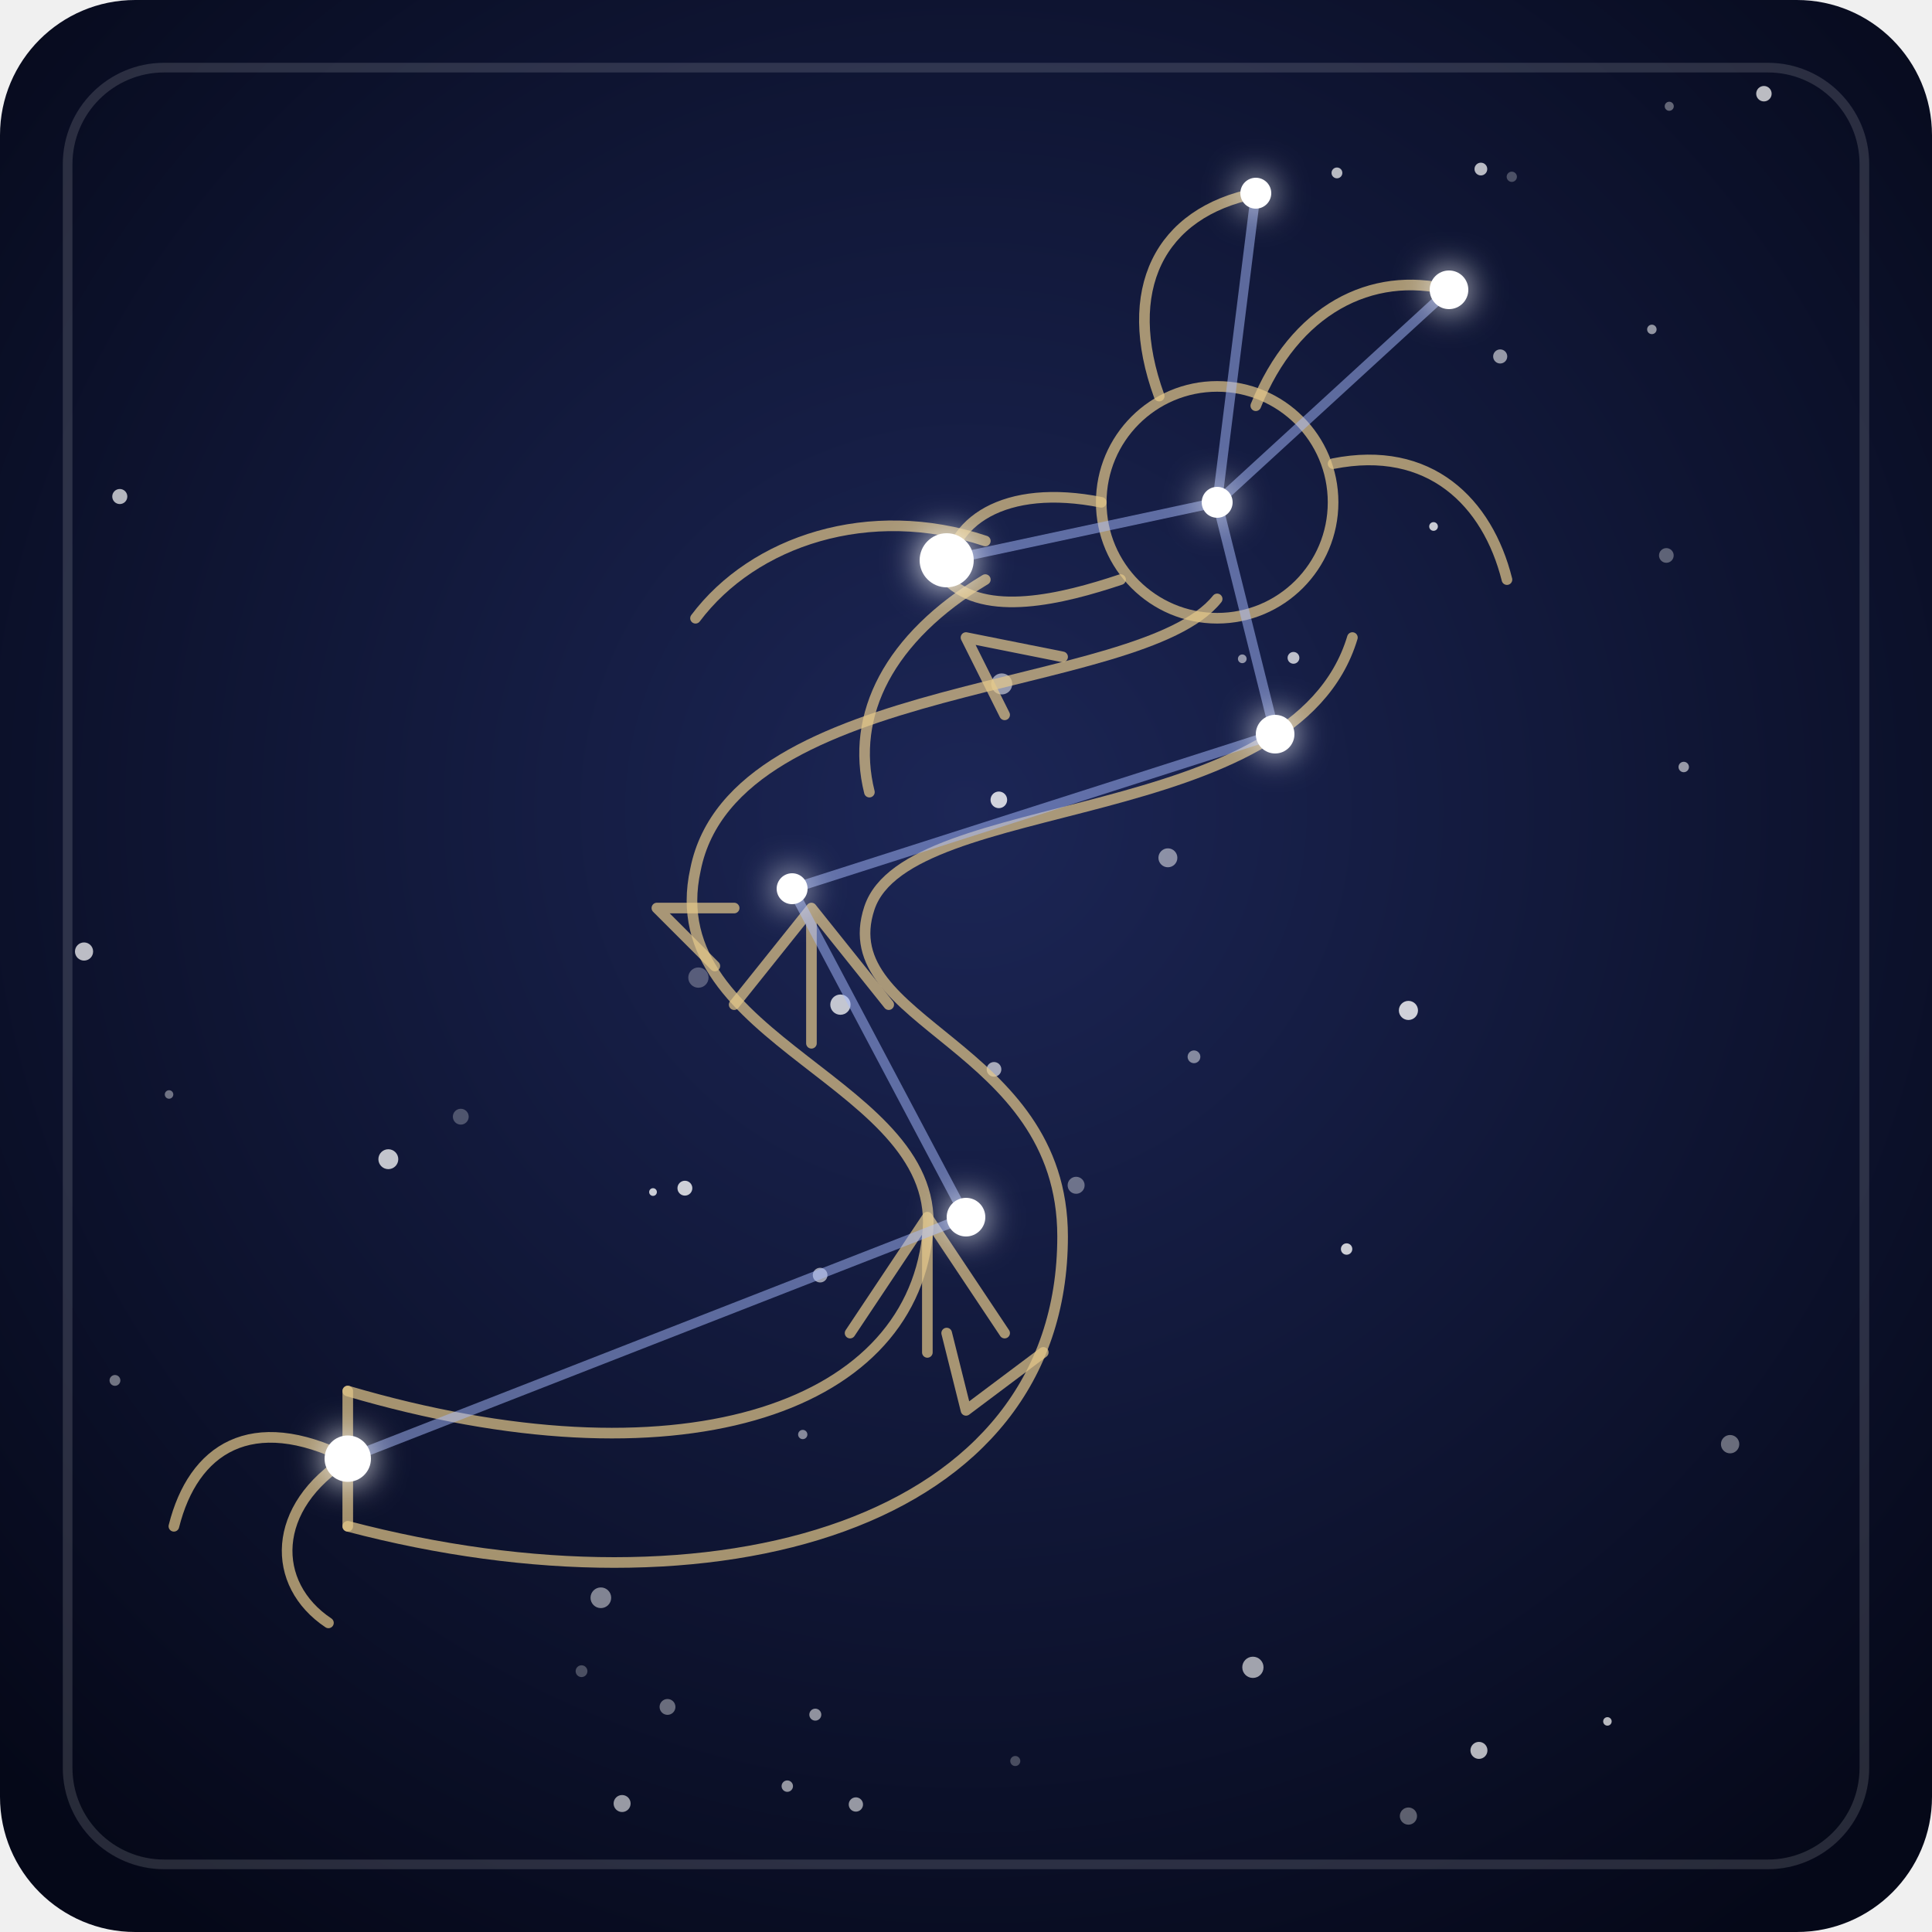
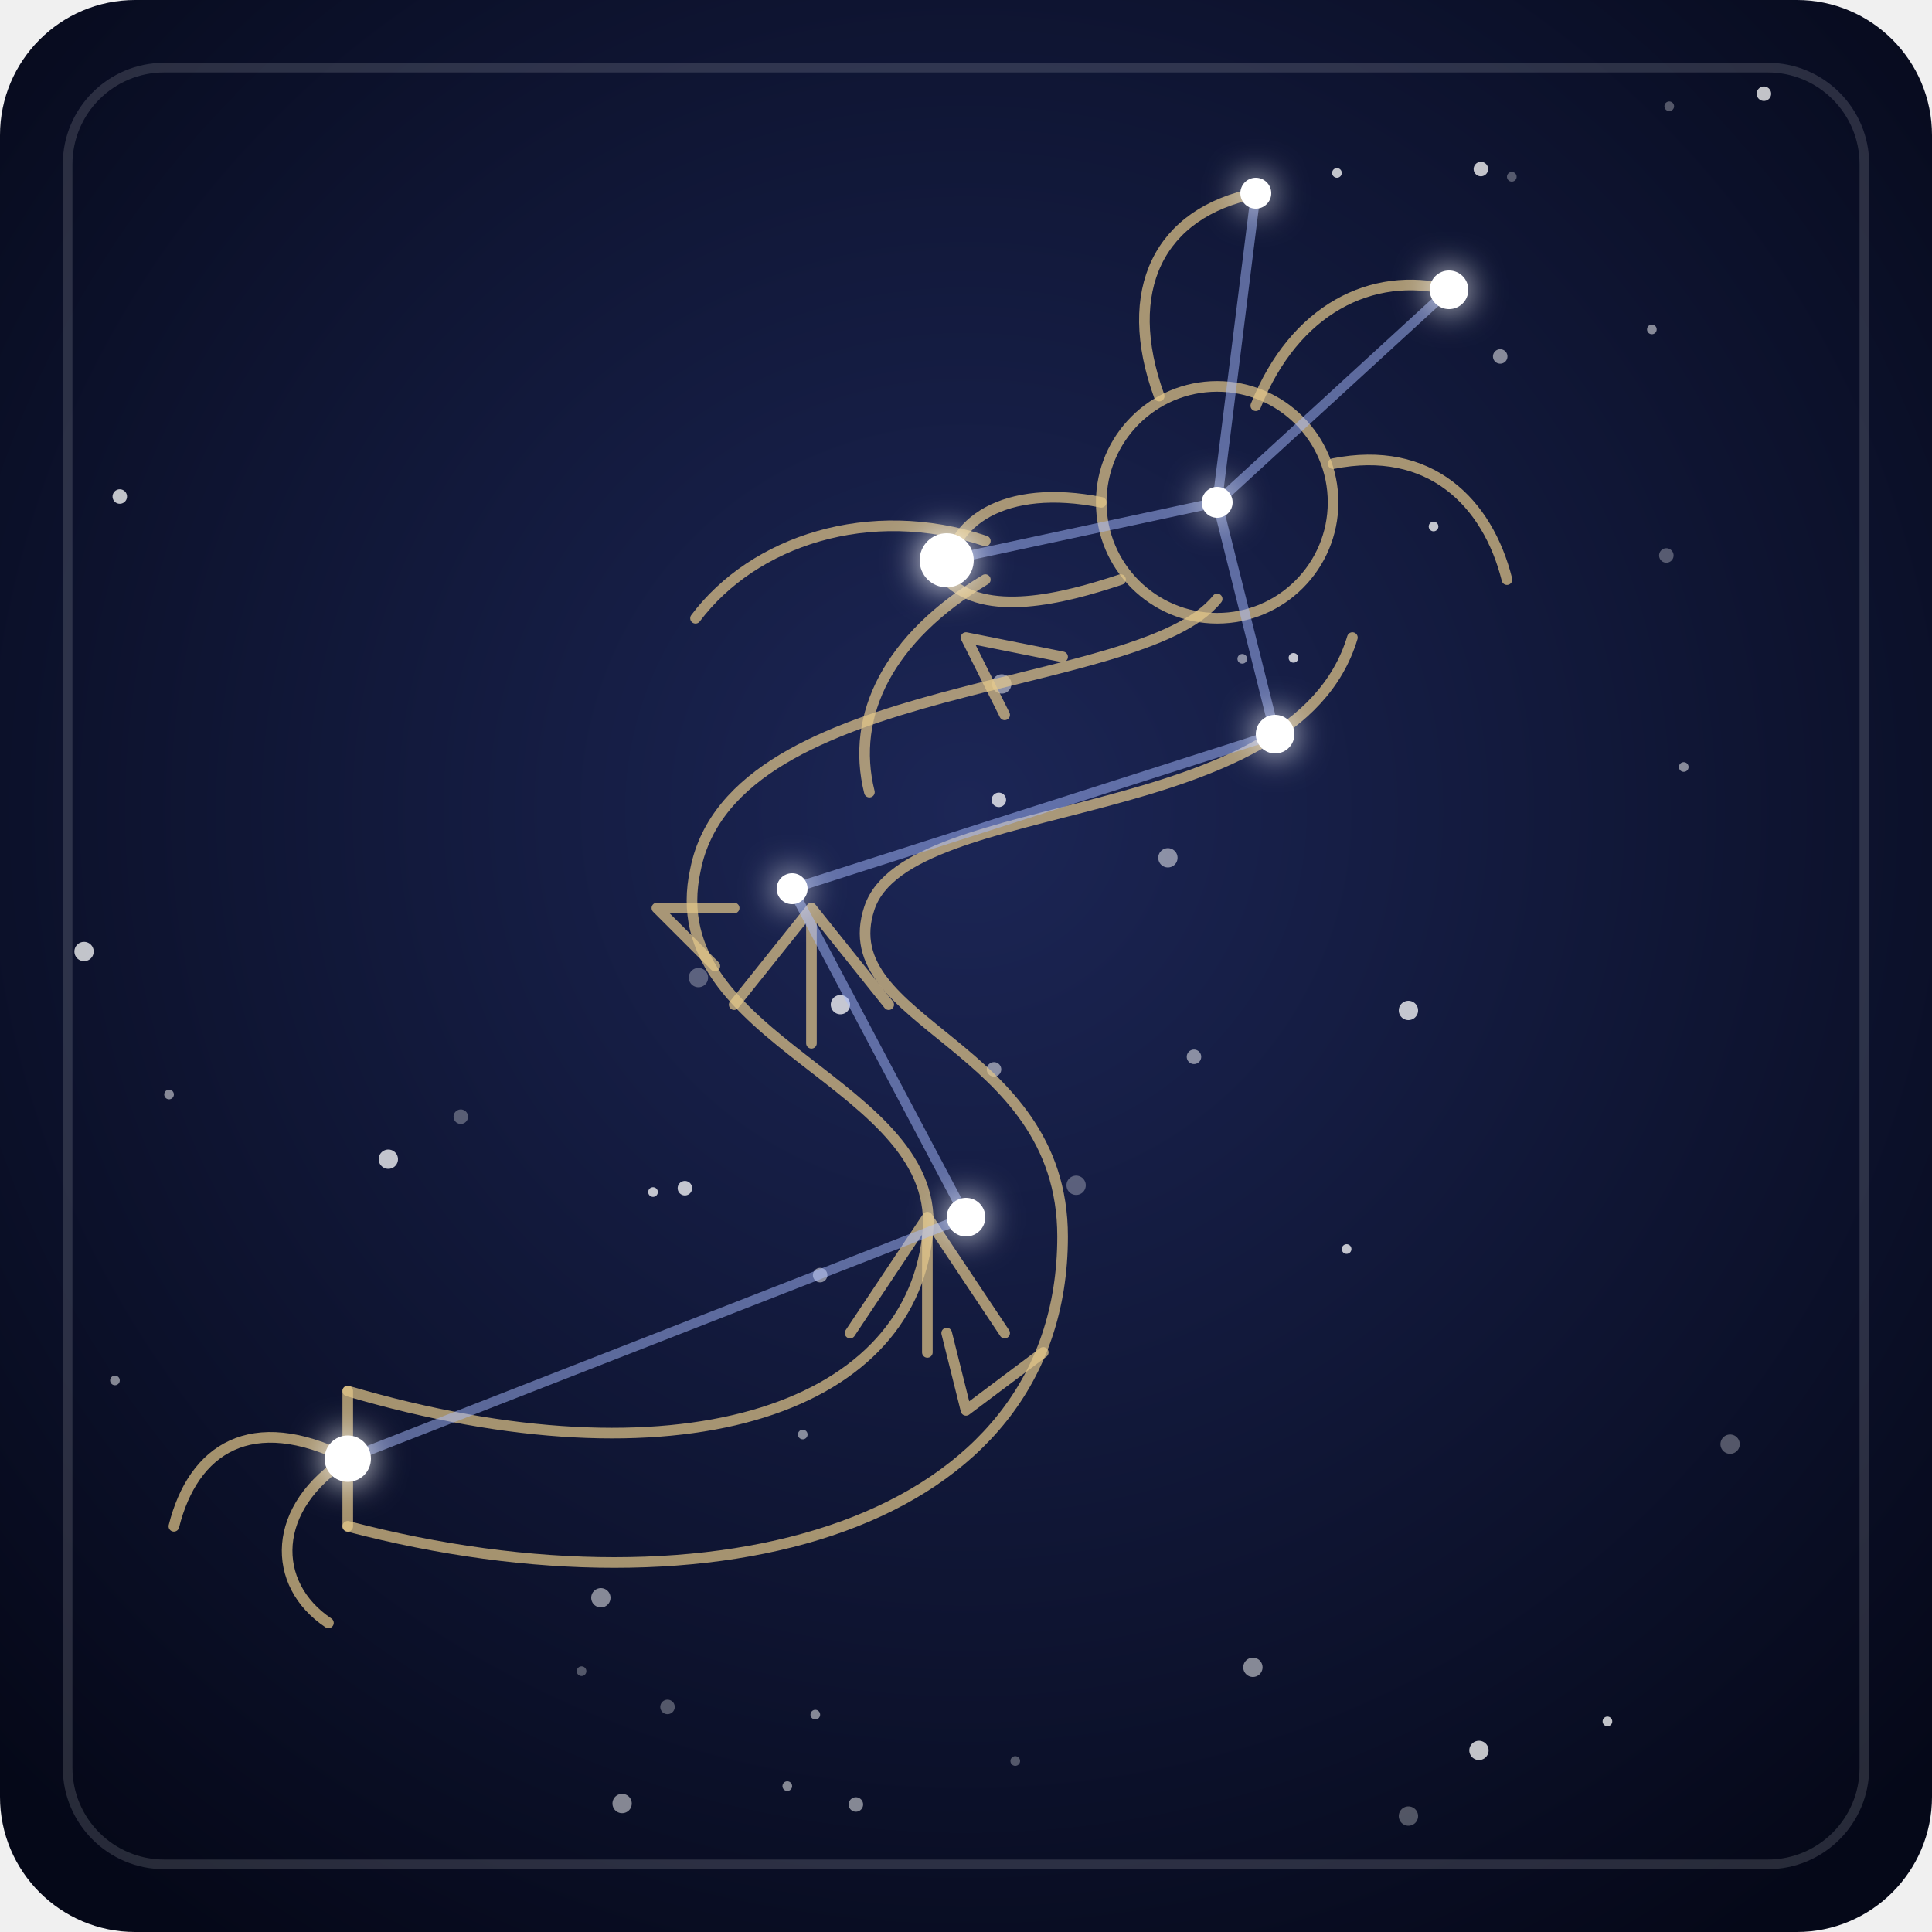
<svg xmlns="http://www.w3.org/2000/svg" viewBox="0 0 200 200">
  <defs>
    <radialGradient id="fondo-dragon" cx="50%" cy="42%" r="70%">
      <stop offset="0" stop-color="#1c2656" />
      <stop offset="1" stop-color="#050818" />
    </radialGradient>
    <filter id="brillo-dragon" x="-300%" y="-300%" width="700%" height="700%">
      <feGaussianBlur stdDeviation="1.8" result="halo" />
      <feMerge>
        <feMergeNode in="halo" />
        <feMergeNode in="SourceGraphic" />
      </feMerge>
    </filter>
  </defs>
  <rect width="200" height="200" rx="14" fill="url(#fondo-dragon)" />
  <rect x="7" y="7" width="186" height="186" rx="10" fill="none" stroke="#ffffff" stroke-opacity="0.14" />
-   <g fill="#ffffff">
-     <circle cx="182.6" cy="9.7" r="0.80" fill-opacity="0.72" />
-     <circle cx="172.5" cy="57.5" r="0.76" fill-opacity="0.33" />
-     <circle cx="64.4" cy="186.7" r="0.88" fill-opacity="0.58" />
-     <circle cx="84.4" cy="177.5" r="0.62" fill-opacity="0.54" />
-     <circle cx="153.1" cy="181.2" r="0.88" fill-opacity="0.70" />
-     <circle cx="67.6" cy="123.4" r="0.40" fill-opacity="0.78" />
-     <circle cx="8.7" cy="98.5" r="0.94" fill-opacity="0.72" />
-     <circle cx="17.5" cy="113.3" r="0.44" fill-opacity="0.41" />
-     <circle cx="120.9" cy="88.8" r="0.98" fill-opacity="0.50" />
-     <circle cx="81.5" cy="184.9" r="0.59" fill-opacity="0.56" />
-     <circle cx="103.7" cy="70.8" r="1.09" fill-opacity="0.54" />
-     <circle cx="179.1" cy="149.5" r="0.95" fill-opacity="0.39" />
-     <circle cx="47.7" cy="115.6" r="0.82" fill-opacity="0.26" />
-     <circle cx="72.3" cy="101.2" r="1.05" fill-opacity="0.28" />
-     <circle cx="69.1" cy="176.7" r="0.82" fill-opacity="0.39" />
-     <circle cx="148.4" cy="54.5" r="0.45" fill-opacity="0.77" />
-     <circle cx="70.9" cy="123.0" r="0.77" fill-opacity="0.79" />
-     <circle cx="166.4" cy="178.2" r="0.44" fill-opacity="0.71" />
-     <circle cx="139.4" cy="129.3" r="0.59" fill-opacity="0.79" />
-     <circle cx="174.3" cy="79.4" r="0.54" fill-opacity="0.57" />
-     <circle cx="84.9" cy="132.0" r="0.76" fill-opacity="0.58" />
-     <circle cx="129.7" cy="172.6" r="1.10" fill-opacity="0.61" />
-     <circle cx="138.4" cy="17.9" r="0.56" fill-opacity="0.70" />
-     <circle cx="111.4" cy="122.7" r="0.88" fill-opacity="0.38" />
-     <circle cx="128.6" cy="68.2" r="0.45" fill-opacity="0.54" />
-     <circle cx="87.0" cy="104.0" r="1.05" fill-opacity="0.74" />
-     <circle cx="145.8" cy="188.0" r="0.89" fill-opacity="0.34" />
-     <circle cx="105.1" cy="182.3" r="0.52" fill-opacity="0.25" />
-     <circle cx="40.2" cy="120.0" r="1.03" fill-opacity="0.75" />
-     <circle cx="123.6" cy="109.4" r="0.66" fill-opacity="0.48" />
-     <circle cx="145.8" cy="104.6" r="0.99" fill-opacity="0.80" />
-     <circle cx="88.6" cy="186.8" r="0.74" fill-opacity="0.57" />
-     <circle cx="83.1" cy="148.5" r="0.48" fill-opacity="0.49" />
-     <circle cx="102.9" cy="110.7" r="0.76" fill-opacity="0.62" />
-     <circle cx="11.9" cy="142.9" r="0.56" fill-opacity="0.42" />
-     <circle cx="153.3" cy="17.5" r="0.66" fill-opacity="0.71" />
-     <circle cx="171.0" cy="34.1" r="0.49" fill-opacity="0.55" />
-     <circle cx="62.2" cy="165.4" r="1.07" fill-opacity="0.48" />
-     <circle cx="156.5" cy="18.3" r="0.53" fill-opacity="0.26" />
-     <circle cx="155.3" cy="36.9" r="0.73" fill-opacity="0.56" />
-     <circle cx="172.8" cy="11.0" r="0.47" fill-opacity="0.36" />
-     <circle cx="133.9" cy="68.1" r="0.61" fill-opacity="0.72" />
-     <circle cx="103.4" cy="82.8" r="0.86" fill-opacity="0.80" />
-     <circle cx="12.4" cy="51.4" r="0.78" fill-opacity="0.69" />
-     <circle cx="60.2" cy="173.0" r="0.61" fill-opacity="0.26" />
-   </g>
+   <path stroke="#ffffff" stroke-opacity="0.3" stroke-width="1.0" stroke-linecap="round" d="M105.1 182.3h0M156.5 18.3h0M172.8 11.0h0M60.2 173.0h0" />
+   <path stroke="#ffffff" stroke-opacity="0.3" stroke-width="1.5" stroke-linecap="round" d="M172.5 57.5h0M47.7 115.6h0M69.1 176.7h0" />
+   <path stroke="#ffffff" stroke-opacity="0.3" stroke-width="2.0" stroke-linecap="round" d="M179.1 149.5h0M72.3 101.2h0M111.4 122.7h0M145.8 188.0h0" />
+   <path stroke="#ffffff" stroke-opacity="0.5" stroke-width="1.0" stroke-linecap="round" d="M84.4 177.5h0M17.5 113.3h0M81.5 184.9h0M174.3 79.4h0M128.6 68.2h0M83.1 148.5h0M11.9 142.9h0M171.0 34.1h0" />
+   <path stroke="#ffffff" stroke-opacity="0.5" stroke-width="1.5" stroke-linecap="round" d="M84.9 132.0h0M123.6 109.4h0M88.6 186.8h0M102.9 110.7h0M155.3 36.9h0" />
+   <path stroke="#ffffff" stroke-opacity="0.5" stroke-width="2.0" stroke-linecap="round" d="M64.4 186.7h0M120.9 88.8h0M103.7 70.8h0M129.7 172.6h0M62.2 165.4h0" />
+   <path stroke="#ffffff" stroke-opacity="0.75" stroke-width="1.0" stroke-linecap="round" d="M67.6 123.4h0M148.4 54.5h0M166.4 178.2h0M139.4 129.3h0M138.4 17.9h0M133.9 68.1h0" />
+   <path stroke="#ffffff" stroke-opacity="0.75" stroke-width="1.5" stroke-linecap="round" d="M182.6 9.7h0M70.9 123.0h0M153.3 17.5h0M103.4 82.8h0M12.4 51.4h0" />
+   <path stroke="#ffffff" stroke-opacity="0.75" stroke-width="2.0" stroke-linecap="round" d="M153.1 181.2h0M8.7 98.5h0M87.0 104.0h0M40.2 120.0h0M145.8 104.6h0" />
  <g fill="none" stroke="#e6c98b" stroke-opacity="0.7" stroke-width="1.1" stroke-linecap="round" stroke-linejoin="round">
    <path d="M36 144 C70 154 94 146 96 128 C98 112 68 108 72 90 C76 70 118 72 126 62" />
    <path d="M36 158 C74 168 110 158 110 128 C110 108 86 106 90 94 C94 82 134 86 140 66" />
    <path d="M36 144 L36 158" />
    <path d="M36 151 C26 146 20 150 18 158" />
    <path d="M36 151 C28 156 28 164 34 168" />
    <path d="M114 52 a12 12 0 1 0 24 0 a12 12 0 1 0 -24 0" />
    <path d="M114 52 C104 50 98 54 98 60 C102 64 110 62 116 60" />
    <path d="M120 41 C116 30 120 22 130 20" />
    <path d="M130 42 C134 32 142 28 150 30" />
    <path d="M102 56 C90 52 78 56 72 64" />
    <path d="M102 60 C92 66 88 74 90 82" />
    <path d="M138 48 C148 46 154 52 156 60" />
    <path d="M96 126 L88 138 M96 126 L96 140 M96 126 L104 138" />
    <path d="M84 94 L76 104 M84 94 L84 108 M84 94 L92 104" />
    <path d="M74 100 L68 94 L76 94" />
    <path d="M104 74 L100 66 L110 68" />
    <path d="M98 138 L100 146 L108 140" />
  </g>
  <g stroke="#a9bcff" stroke-width="1" stroke-opacity="0.5" stroke-linecap="round">
    <line x1="98" y1="58" x2="126" y2="52" />
    <line x1="126" y1="52" x2="130" y2="20" />
    <line x1="126" y1="52" x2="150" y2="30" />
    <line x1="126" y1="52" x2="132" y2="76" />
    <line x1="132" y1="76" x2="82" y2="92" />
    <line x1="82" y1="92" x2="100" y2="126" />
    <line x1="100" y1="126" x2="36" y2="151" />
  </g>
  <g fill="#ffffff" filter="url(#brillo-dragon)">
    <circle cx="98" cy="58" r="2.8" />
    <circle cx="126" cy="52" r="1.6" />
    <circle cx="130" cy="20" r="1.6" />
    <circle cx="150" cy="30" r="2.0" />
    <circle cx="132" cy="76" r="2.0" />
    <circle cx="82" cy="92" r="1.6" />
    <circle cx="100" cy="126" r="2.0" />
    <circle cx="36" cy="151" r="2.4" />
  </g>
</svg>
